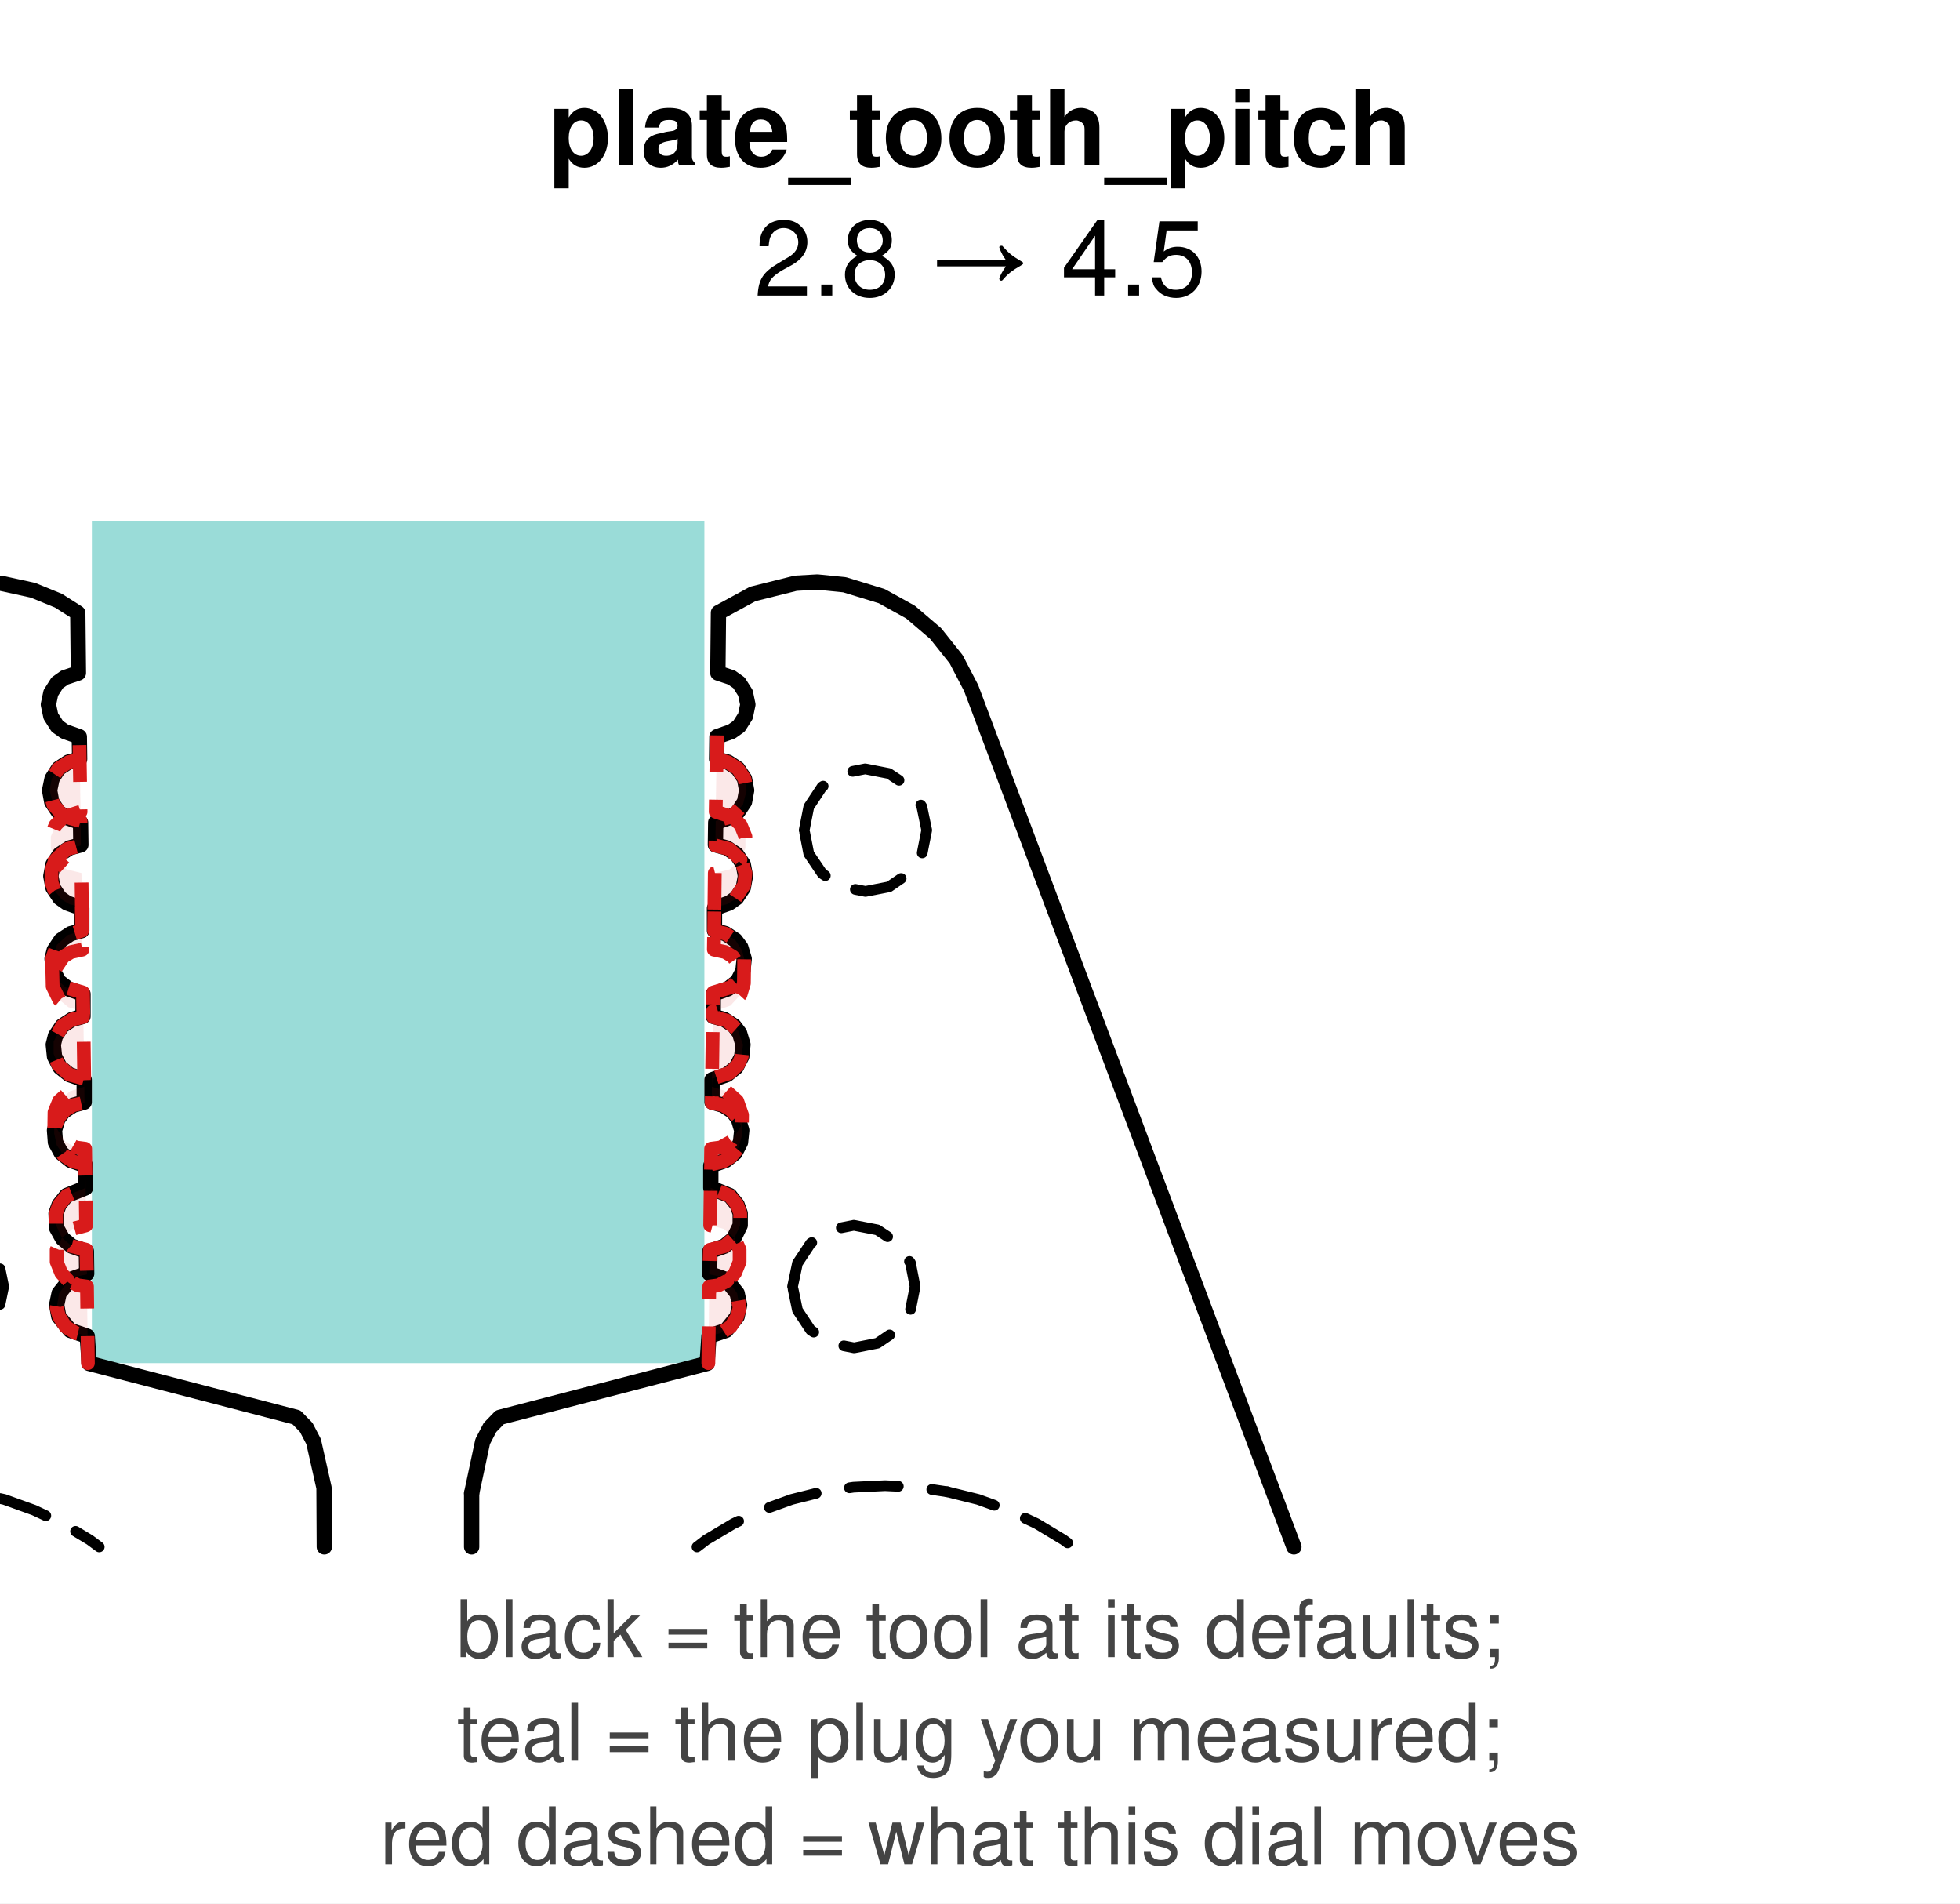
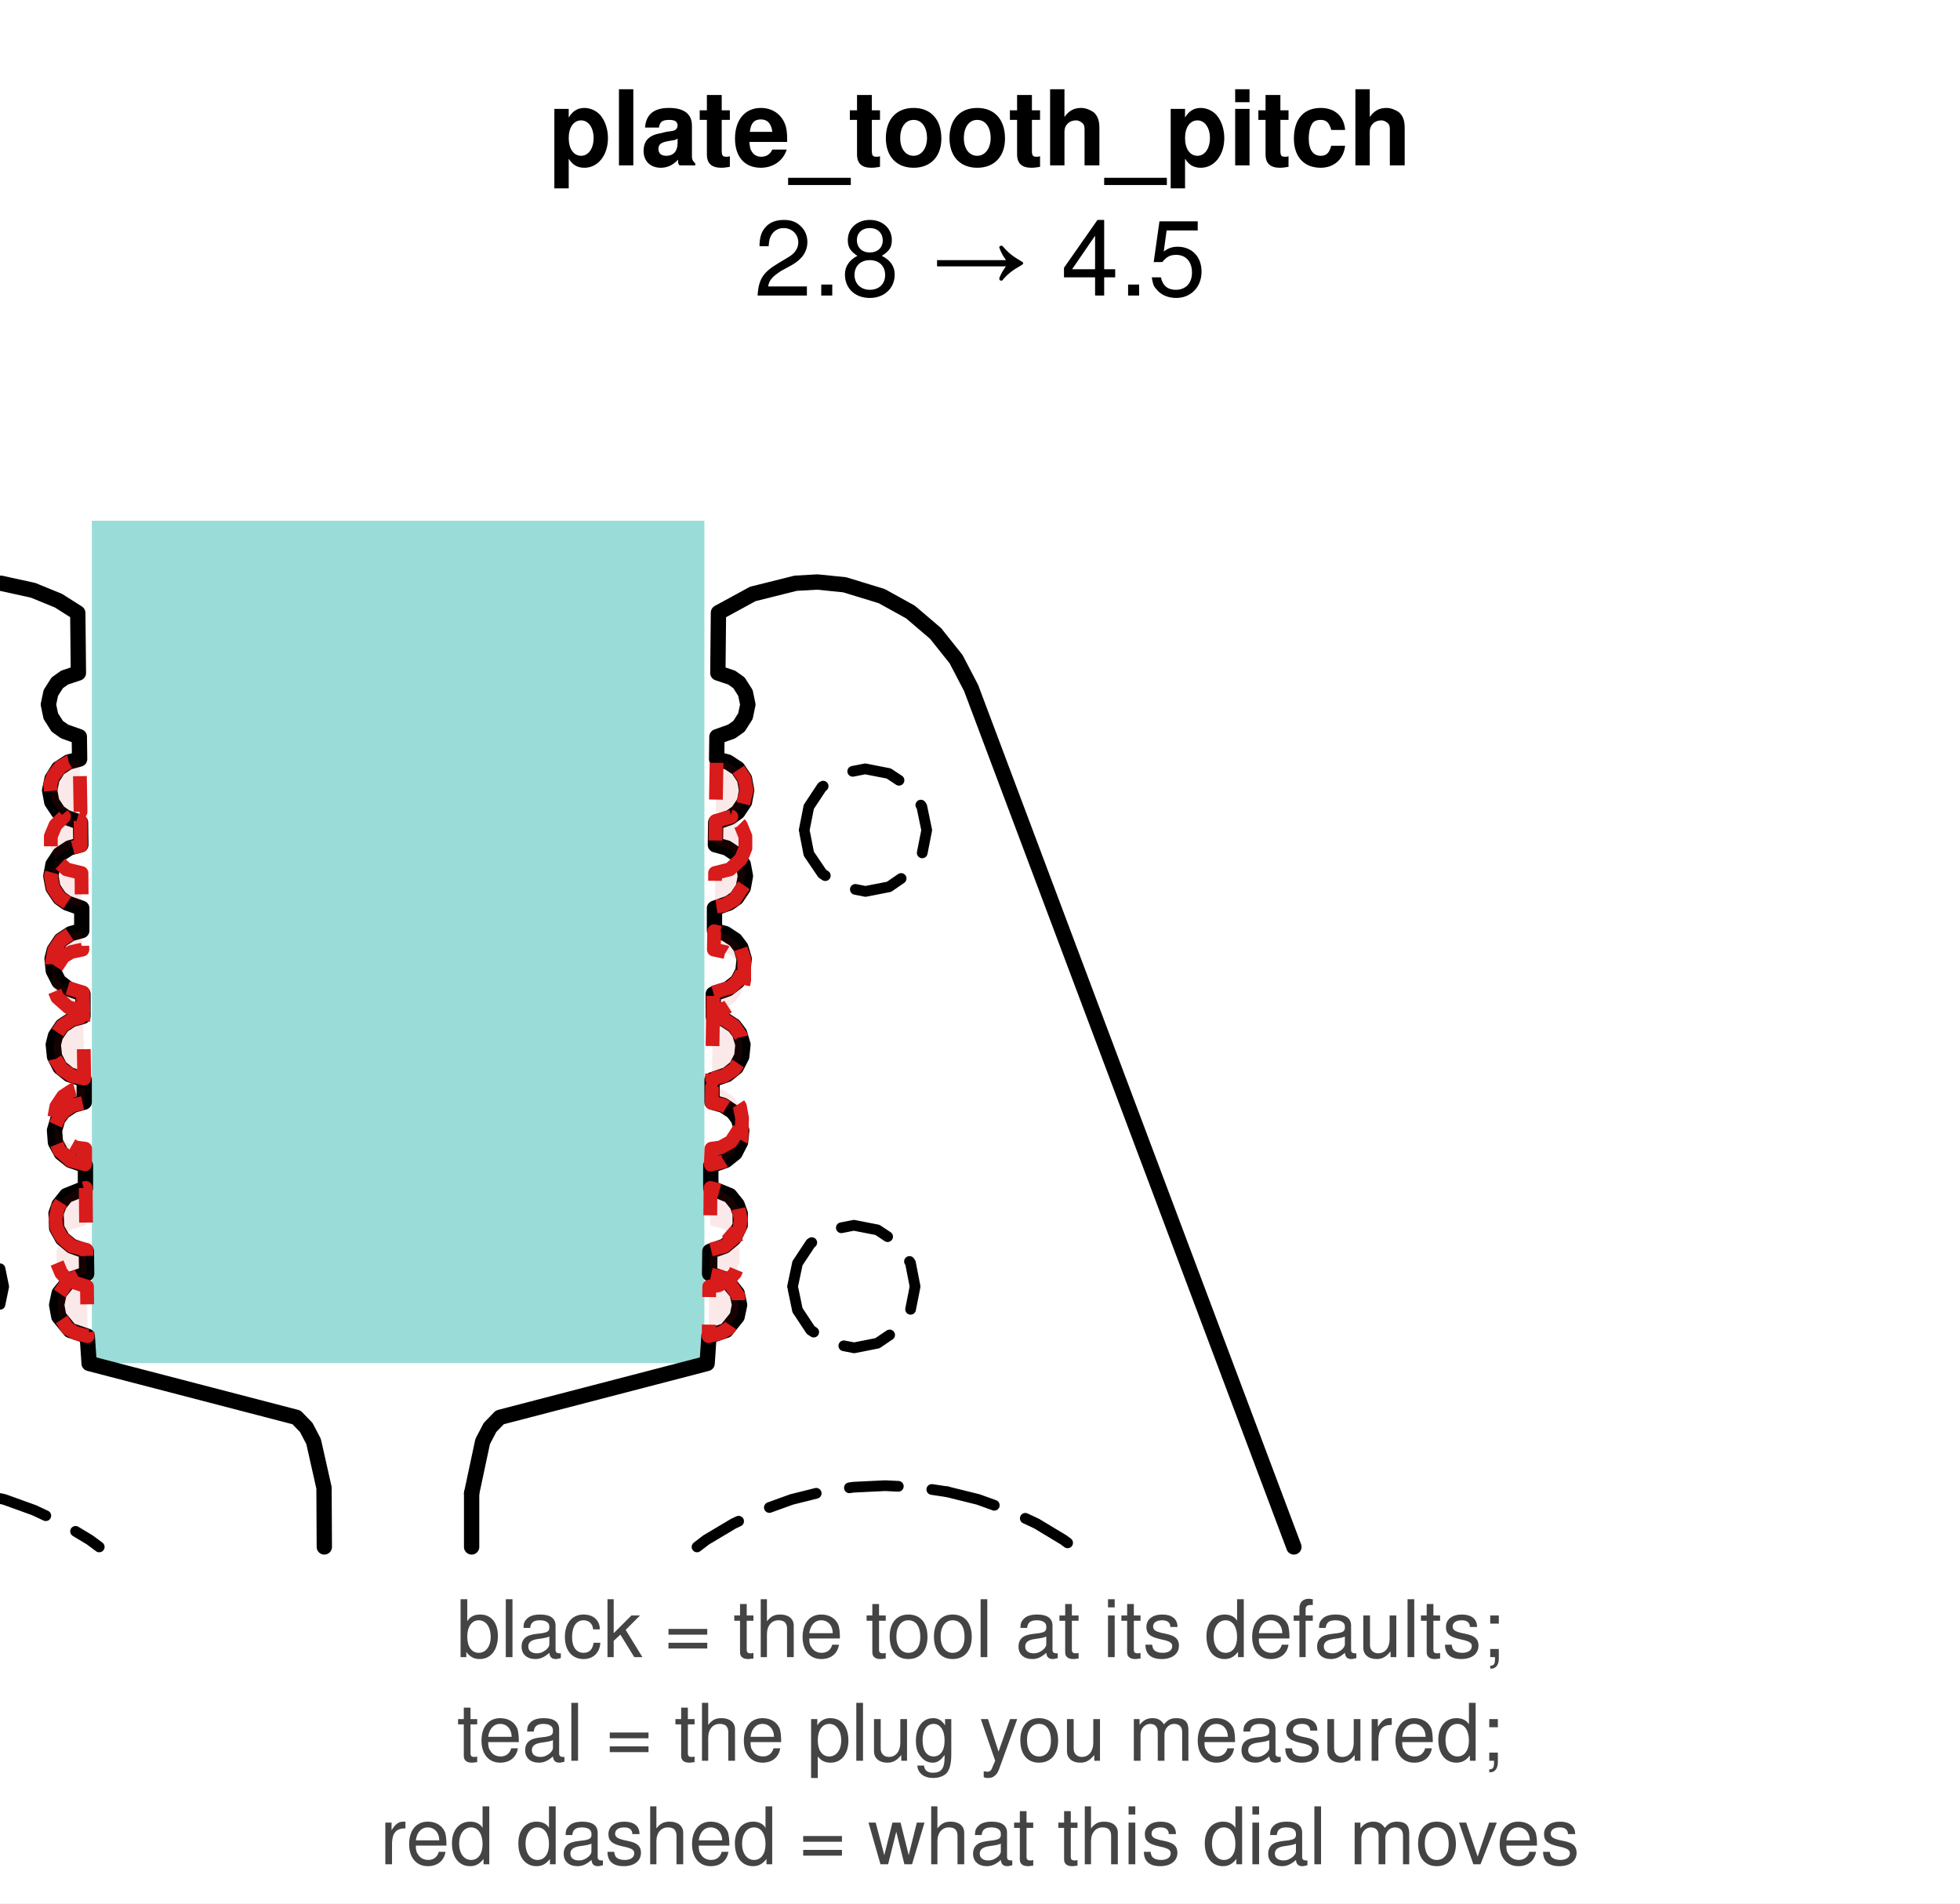
<svg xmlns="http://www.w3.org/2000/svg" width="64.00mm" height="62.14mm" viewBox="0 0 64.00 62.14" role="img">
  <rect width="64.00" height="62.14" fill="white" />
  <text x="32.00" y="5.40" font-family="Helvetica, Arial, sans-serif" font-size="3.40" font-weight="bold" text-anchor="middle" fill="#000">plate_tooth_pitch</text>
  <text x="32.00" y="9.65" font-family="Helvetica, Arial, sans-serif" font-size="3.40" text-anchor="middle" fill="#000">2.8 → 4.5</text>
  <path d="M 23.00 17.00 L 23.00 44.50 L 3.00 44.50 L 3.00 17.00 L 23.00 17.00 Z" fill="#20b2aa" fill-rule="evenodd" fill-opacity="0.45" stroke="none" />
  <path d="M 0.00 19.04 L 0.03 19.04 L 1.08 19.27 L 1.91 19.61 L 2.54 20.01 L 2.56 21.97 L 2.11 22.12 L 1.87 22.29 L 1.66 22.62 L 1.58 23.00 L 1.66 23.38 L 1.87 23.71 L 2.11 23.88 L 2.59 24.05 L 2.60 24.78 L 2.23 24.88 L 1.91 25.09 L 1.70 25.42 L 1.62 25.80 L 1.69 26.18 L 1.91 26.51 L 2.15 26.68 L 2.63 26.85 L 2.64 27.58 L 2.27 27.68 L 1.95 27.89 L 1.73 28.22 L 1.66 28.60 L 1.73 28.98 L 1.95 29.31 L 2.19 29.48 L 2.67 29.65 L 2.67 30.38 L 2.31 30.48 L 1.99 30.69 L 1.77 31.02 L 1.70 31.30 L 1.74 31.69 L 1.92 32.04 L 2.23 32.28 L 2.71 32.45 L 2.71 33.18 L 2.35 33.28 L 2.03 33.49 L 1.81 33.82 L 1.74 34.10 L 1.78 34.49 L 1.96 34.84 L 2.26 35.08 L 2.75 35.25 L 2.75 35.98 L 2.39 36.08 L 2.07 36.29 L 1.89 36.53 L 1.78 36.90 L 1.81 37.29 L 2.00 37.64 L 2.30 37.88 L 2.79 38.05 L 2.79 38.78 L 2.17 39.03 L 1.93 39.33 L 1.83 39.61 L 1.85 40.09 L 2.04 40.43 L 2.34 40.68 L 2.82 40.85 L 2.83 41.58 L 2.29 41.77 L 1.93 42.22 L 1.85 42.60 L 1.92 42.98 L 2.29 43.43 L 2.85 43.62 L 2.91 44.51 L 9.68 46.27 L 10.00 46.60 L 10.24 47.06 L 10.58 48.57 L 10.59 50.50" fill="none" stroke="#000" stroke-width="0.5" stroke-linejoin="round" stroke-linecap="round" />
  <path d="M 0.00 41.42 L 0.12 42.00 L 0.00 42.58" fill="none" stroke="#000" stroke-width="0.35" stroke-linejoin="round" stroke-linecap="round" stroke-dasharray="1.6,1.1" />
  <path d="M 0.00 48.92 L 0.14 48.95 L 1.11 49.30 L 2.05 49.74 L 2.93 50.27 L 3.24 50.50" fill="none" stroke="#000" stroke-width="0.35" stroke-linejoin="round" stroke-linecap="round" stroke-dasharray="1.6,1.1" />
  <path d="M 15.40 48.75 L 15.76 47.06 L 16.00 46.60 L 16.32 46.27 L 23.09 44.51 L 23.15 43.62 L 23.71 43.43 L 24.07 42.98 L 24.15 42.60 L 24.07 42.22 L 23.71 41.77 L 23.17 41.58 L 23.18 40.85 L 23.66 40.68 L 23.96 40.43 L 24.17 40.00 L 24.17 39.61 L 24.07 39.33 L 23.83 39.03 L 23.21 38.78 L 23.21 38.05 L 23.70 37.88 L 24.00 37.64 L 24.18 37.29 L 24.22 36.90 L 24.11 36.53 L 23.93 36.29 L 23.61 36.08 L 23.25 35.98 L 23.25 35.25 L 23.74 35.08 L 24.04 34.84 L 24.22 34.49 L 24.26 34.10 L 24.15 33.73 L 23.97 33.49 L 23.65 33.28 L 23.29 33.18 L 23.29 32.45 L 23.77 32.28 L 24.08 32.04 L 24.26 31.69 L 24.30 31.30 L 24.19 30.93 L 24.01 30.69 L 23.69 30.48 L 23.33 30.38 L 23.33 29.65 L 23.81 29.48 L 24.05 29.31 L 24.27 28.98 L 24.34 28.60 L 24.27 28.22 L 24.05 27.89 L 23.73 27.68 L 23.36 27.58 L 23.37 26.85 L 23.85 26.68 L 24.09 26.51 L 24.31 26.18 L 24.38 25.80 L 24.31 25.42 L 24.09 25.09 L 23.77 24.88 L 23.40 24.78 L 23.41 24.05 L 23.89 23.88 L 24.13 23.71 L 24.34 23.38 L 24.42 23.00 L 24.34 22.62 L 24.13 22.29 L 23.89 22.12 L 23.44 21.97 L 23.46 20.00 L 24.58 19.39 L 25.98 19.04 L 26.69 19.00 L 27.58 19.09 L 28.79 19.46 L 29.73 19.98 L 30.55 20.68 L 31.22 21.52 L 31.71 22.46 L 42.25 50.50" fill="none" stroke="#000" stroke-width="0.5" stroke-linejoin="round" stroke-linecap="round" />
  <path d="M 15.40 50.50 L 15.40 48.75" fill="none" stroke="#000" stroke-width="0.5" stroke-linejoin="round" stroke-linecap="round" />
  <path d="M 30.93 48.70 L 31.94 48.95 L 32.91 49.30 L 33.85 49.74 L 34.73 50.27 L 35.04 50.50" fill="none" stroke="#000" stroke-width="0.35" stroke-linejoin="round" stroke-linecap="round" stroke-dasharray="1.6,1.1" />
  <path d="M 22.76 50.50 L 23.06 50.27 L 23.95 49.74 L 24.88 49.30 L 25.85 48.95 L 26.85 48.70 L 27.87 48.55 L 28.90 48.50 L 29.93 48.55 L 30.93 48.70" fill="none" stroke="#000" stroke-width="0.35" stroke-linejoin="round" stroke-linecap="round" stroke-dasharray="1.6,1.1" />
  <path d="M 26.26 27.10 L 26.41 26.34 L 26.84 25.69 L 27.49 25.25 L 28.25 25.10 L 29.02 25.25 L 29.67 25.68 L 30.10 26.33 L 30.26 27.10 L 30.11 27.86 L 29.67 28.51 L 29.03 28.95 L 28.26 29.10 L 27.50 28.95 L 26.85 28.52 L 26.41 27.87 L 26.26 27.10 Z" fill="none" stroke="#000" stroke-width="0.35" stroke-linejoin="round" stroke-linecap="round" stroke-dasharray="1.6,1.1" />
  <path d="M 25.88 42.00 L 26.04 41.24 L 26.47 40.59 L 27.12 40.15 L 27.88 40.00 L 28.65 40.15 L 29.30 40.58 L 29.73 41.23 L 29.88 42.00 L 29.73 42.76 L 29.30 43.41 L 28.65 43.85 L 27.89 44.00 L 27.12 43.85 L 26.47 43.42 L 26.04 42.77 L 25.88 42.00 Z" fill="none" stroke="#000" stroke-width="0.35" stroke-linejoin="round" stroke-linecap="round" stroke-dasharray="1.6,1.1" />
-   <path d="M 23.13 44.50 L 23.16 42.00 L 23.16 42.00 L 23.46 41.96 L 23.75 41.81 L 23.53 41.68 L 23.16 41.60 L 23.18 40.80 L 23.66 40.68 L 23.97 40.41 L 23.64 40.12 L 23.19 40.00 L 23.19 40.00 L 23.22 37.50 L 23.22 37.50 L 23.53 37.46 L 23.87 37.27 L 24.20 36.76 L 24.06 36.45 L 23.86 36.23 L 23.61 36.08 L 23.24 36.00 L 23.24 36.00 L 23.28 33.00 L 23.29 32.40 L 23.29 32.40 L 23.86 32.23 L 24.08 32.03 L 24.25 31.71 L 23.93 31.23 L 23.68 31.08 L 23.31 31.00 L 23.31 31.00 L 23.32 30.30 L 23.34 28.50 L 23.34 28.50 L 23.83 28.38 L 24.18 28.06 L 23.82 27.72 L 23.36 27.60 L 23.37 26.80 L 23.88 26.66 L 23.37 26.50 L 23.37 26.50 L 23.41 24.00 L 23.40 24.79 L 23.76 24.88 L 24.09 25.09 L 24.31 25.42 L 24.38 25.80 L 24.26 26.27 L 23.91 26.66 L 24.19 26.94 L 24.34 27.31 L 24.34 27.69 L 24.19 28.06 L 24.34 28.50 L 24.30 28.89 L 23.98 29.37 L 23.73 29.52 L 23.33 29.62 L 23.32 30.39 L 23.69 30.48 L 24.01 30.69 L 24.23 31.02 L 24.30 31.30 L 24.29 32.10 L 24.18 32.47 L 23.85 32.83 L 23.28 33.02 L 23.29 33.20 L 23.74 33.32 L 24.10 33.64 L 24.26 34.10 L 24.22 34.49 L 24.10 34.76 L 23.82 35.03 L 23.26 35.21 L 23.25 35.48 L 23.71 35.62 L 24.07 35.94 L 24.23 36.40 L 24.22 37.10 L 24.11 37.47 L 23.86 37.77 L 23.61 37.92 L 23.22 38.01 L 23.20 38.78 L 23.82 39.03 L 24.07 39.33 L 24.17 39.60 L 24.17 40.00 L 23.98 40.41 L 24.15 40.80 L 24.15 41.19 L 24.00 41.56 L 23.77 41.81 L 24.07 42.22 L 24.15 42.70 L 24.07 42.98 L 23.86 43.31 L 23.53 43.52 L 23.14 43.61 L 23.13 44.50 Z" fill="#d81b1b" fill-rule="evenodd" fill-opacity="0.1" stroke="#d81b1b" stroke-width="0.45" stroke-linejoin="round" stroke-dasharray="1.2,0.9" />
-   <path d="M 1.72 32.20 L 1.70 31.30 L 1.86 30.84 L 2.22 30.52 L 2.68 30.38 L 2.67 29.61 L 2.27 29.52 L 2.02 29.37 L 1.78 29.07 L 1.68 28.80 L 1.68 28.41 L 1.81 28.06 L 1.66 27.69 L 1.66 27.31 L 1.81 26.94 L 2.09 26.66 L 1.74 26.27 L 1.62 25.80 L 1.69 25.42 L 1.91 25.09 L 2.24 24.88 L 2.60 24.79 L 2.59 24.00 L 2.63 26.50 L 2.12 26.66 L 2.63 26.80 L 2.64 27.60 L 2.18 27.72 L 1.82 28.06 L 2.17 28.38 L 2.66 28.50 L 2.69 31.00 L 2.32 31.08 L 2.07 31.23 L 1.75 31.71 L 1.92 32.03 L 2.14 32.23 L 2.71 32.40 L 2.71 32.40 L 2.72 33.05 L 2.76 36.00 L 2.76 36.00 L 2.39 36.08 L 2.14 36.23 L 1.94 36.45 L 1.80 36.76 L 2.13 37.27 L 2.47 37.46 L 2.78 37.50 L 2.78 37.50 L 2.81 40.00 L 2.81 40.00 L 2.36 40.12 L 2.03 40.41 L 2.34 40.68 L 2.82 40.80 L 2.84 41.60 L 2.47 41.68 L 2.25 41.81 L 2.54 41.96 L 2.84 42.00 L 2.84 42.00 L 2.87 44.50 L 2.86 43.61 L 2.47 43.52 L 2.14 43.31 L 1.93 42.98 L 1.85 42.70 L 1.93 42.22 L 2.23 41.81 L 2.00 41.56 L 1.85 41.19 L 1.85 40.80 L 2.02 40.41 L 1.83 40.00 L 1.83 39.60 L 1.93 39.33 L 2.18 39.03 L 2.80 38.78 L 2.78 38.01 L 2.39 37.92 L 2.07 37.71 L 1.85 37.38 L 1.77 37.00 L 1.78 36.31 L 1.93 35.94 L 2.29 35.62 L 2.75 35.48 L 2.74 35.21 L 2.26 35.08 L 1.90 34.76 L 1.75 34.40 L 1.75 34.00 L 2.03 33.49 L 2.35 33.28 L 2.71 33.20 L 2.72 33.02 L 2.23 32.88 L 1.93 32.63 L 1.72 32.20 Z" fill="#d81b1b" fill-rule="evenodd" fill-opacity="0.1" stroke="#d81b1b" stroke-width="0.45" stroke-linejoin="round" stroke-dasharray="1.2,0.9" />
+   <path d="M 2.25 41.81 L 2.84 42.00 L 2.86 43.62 L 2.47 43.52 L 2.21 43.37 L 1.89 42.89 L 1.89 42.31 L 2.23 41.81 L 2.00 41.56 L 1.85 41.20 L 1.85 40.80 L 2.02 40.41 L 1.85 40.09 L 1.81 39.80 L 1.89 39.42 L 2.10 39.09 L 2.43 38.88 L 2.80 38.78 L 2.81 40.00 L 2.36 40.12 L 2.03 40.41 L 2.34 40.68 L 2.82 40.80 L 2.84 41.60 L 2.56 41.64 L 2.25 41.81 Z" fill="#d81b1b" fill-rule="evenodd" fill-opacity="0.1" stroke="#d81b1b" stroke-width="0.45" stroke-linejoin="round" stroke-dasharray="1.2,0.9" />
+   <path d="M 23.16 42.00 L 23.46 41.96 L 23.75 41.81 L 23.53 41.68 L 23.16 41.60 L 23.18 40.80 L 23.66 40.68 L 23.97 40.41 L 23.64 40.12 L 23.19 40.00 L 23.20 38.78 L 23.57 38.88 L 23.90 39.09 L 24.11 39.42 L 24.19 39.80 L 24.15 40.09 L 23.98 40.41 L 24.15 40.80 L 24.15 41.20 L 24.00 41.56 L 23.77 41.81 L 24.11 42.31 L 24.11 42.89 L 23.79 43.37 L 23.53 43.52 L 23.14 43.62 L 23.16 42.00 Z" fill="#d81b1b" fill-rule="evenodd" fill-opacity="0.1" stroke="#d81b1b" stroke-width="0.45" stroke-linejoin="round" stroke-dasharray="1.2,0.9" />
+   <path d="M 2.78 38.01 L 2.30 37.88 L 1.94 37.56 L 1.79 37.19 L 1.77 36.50 L 1.84 36.12 L 2.06 35.79 L 2.38 35.58 L 2.75 35.48 L 2.76 36.00 L 2.39 36.08 L 2.14 36.23 L 1.94 36.45 L 1.80 36.76 L 2.13 37.27 L 2.47 37.46 L 2.78 37.50 L 2.78 38.01 Z" fill="#d81b1b" fill-rule="evenodd" fill-opacity="0.1" stroke="#d81b1b" stroke-width="0.45" stroke-linejoin="round" stroke-dasharray="1.2,0.9" />
+   <path d="M 23.23 37.50 L 23.53 37.46 L 23.87 37.27 L 24.20 36.76 L 24.06 36.45 L 23.86 36.23 L 23.61 36.08 L 23.24 36.00 L 23.25 35.48 L 23.62 35.58 L 23.94 35.79 L 24.16 36.12 L 24.23 36.50 L 24.21 37.20 L 23.93 37.71 L 23.61 37.92 L 23.21 38.02 L 23.23 37.50 Z" fill="#d81b1b" fill-rule="evenodd" fill-opacity="0.1" stroke="#d81b1b" stroke-width="0.45" stroke-linejoin="round" stroke-dasharray="1.2,0.9" />
+   <path d="M 2.75 35.21 L 2.35 35.12 L 2.03 34.91 L 1.81 34.58 L 1.73 34.20 L 1.81 33.82 L 2.03 33.49 L 2.35 33.28 L 2.72 33.18 L 2.75 35.21 Z" fill="#d81b1b" fill-rule="evenodd" fill-opacity="0.1" stroke="#d81b1b" stroke-width="0.45" stroke-linejoin="round" stroke-dasharray="1.2,0.9" />
+   <path d="M 23.28 33.19 L 23.65 33.28 L 23.97 33.49 L 24.19 33.82 L 24.27 34.20 L 24.19 34.58 L 23.97 34.91 L 23.65 35.12 L 23.25 35.22 L 23.28 33.19 Z" fill="#d81b1b" fill-rule="evenodd" fill-opacity="0.1" stroke="#d81b1b" stroke-width="0.45" stroke-linejoin="round" stroke-dasharray="1.2,0.9" />
+   <path d="M 23.29 32.40 L 23.86 32.23 L 24.08 32.03 L 24.25 31.71 L 23.93 31.23 L 23.68 31.08 L 23.31 31.00 L 23.32 30.40 L 23.78 30.52 L 24.14 30.84 L 24.30 31.30 L 24.30 32.00 L 24.22 32.38 L 24.00 32.71 L 23.68 32.92 L 23.29 33.00 L 23.28 33.10 L 23.29 32.40 Z" fill="#d81b1b" fill-rule="evenodd" fill-opacity="0.1" stroke="#d81b1b" stroke-width="0.45" stroke-linejoin="round" stroke-dasharray="1.2,0.9" />
+   <path d="M 2.72 33.01 L 2.23 32.88 L 1.87 32.56 L 1.72 32.19 L 1.70 31.40 L 1.77 31.02 L 1.99 30.69 L 2.31 30.48 L 2.68 30.40 L 2.69 31.00 L 2.32 31.08 L 2.07 31.23 L 1.75 31.71 L 1.92 32.03 L 2.14 32.23 L 2.71 32.40 L 2.72 33.01 Z" fill="#d81b1b" fill-rule="evenodd" fill-opacity="0.1" stroke="#d81b1b" stroke-width="0.45" stroke-linejoin="round" stroke-dasharray="1.2,0.9" />
+   <path d="M 2.17 28.38 L 2.66 28.50 L 2.67 29.60 L 2.27 29.52 L 1.95 29.31 L 1.73 28.98 L 1.66 28.60 L 1.81 28.06 L 1.66 27.69 L 1.66 27.30 L 1.81 26.94 L 2.09 26.66 L 1.69 26.18 L 1.64 25.60 L 1.74 25.33 L 1.98 25.03 L 2.24 24.88 L 2.60 24.80 L 2.63 26.50 L 2.12 26.66 L 2.63 26.80 L 2.64 27.60 L 2.18 27.72 L 1.82 28.06 L 2.17 28.38 Z" fill="#d81b1b" fill-rule="evenodd" fill-opacity="0.1" stroke="#d81b1b" stroke-width="0.45" stroke-linejoin="round" stroke-dasharray="1.2,0.9" />
+   <path d="M 23.35 28.50 L 23.83 28.38 L 24.18 28.06 L 23.82 27.72 L 23.36 27.60 L 23.37 26.80 L 23.88 26.66 L 23.37 26.50 L 23.40 24.80 L 23.76 24.88 L 24.09 25.09 L 24.31 25.42 L 24.38 25.80 L 24.26 26.27 L 23.91 26.66 L 24.19 26.94 L 24.34 27.31 L 24.34 27.69 L 24.19 28.06 L 24.34 28.50 L 24.30 28.89 L 23.98 29.37 L 23.63 29.56 L 23.34 29.60 L 23.35 28.50 Z" fill="#d81b1b" fill-rule="evenodd" fill-opacity="0.1" stroke="#d81b1b" stroke-width="0.45" stroke-linejoin="round" stroke-dasharray="1.2,0.9" />
  <text x="32.00" y="54.10" font-family="Helvetica, Arial, sans-serif" font-size="2.60" text-anchor="middle" fill="#444444">black = the tool at its defaults;</text>
  <text x="32.00" y="57.48" font-family="Helvetica, Arial, sans-serif" font-size="2.60" text-anchor="middle" fill="#444444">teal = the plug you measured;</text>
  <text x="32.00" y="60.86" font-family="Helvetica, Arial, sans-serif" font-size="2.60" text-anchor="middle" fill="#444444">red dashed = what this dial moves</text>
</svg>
